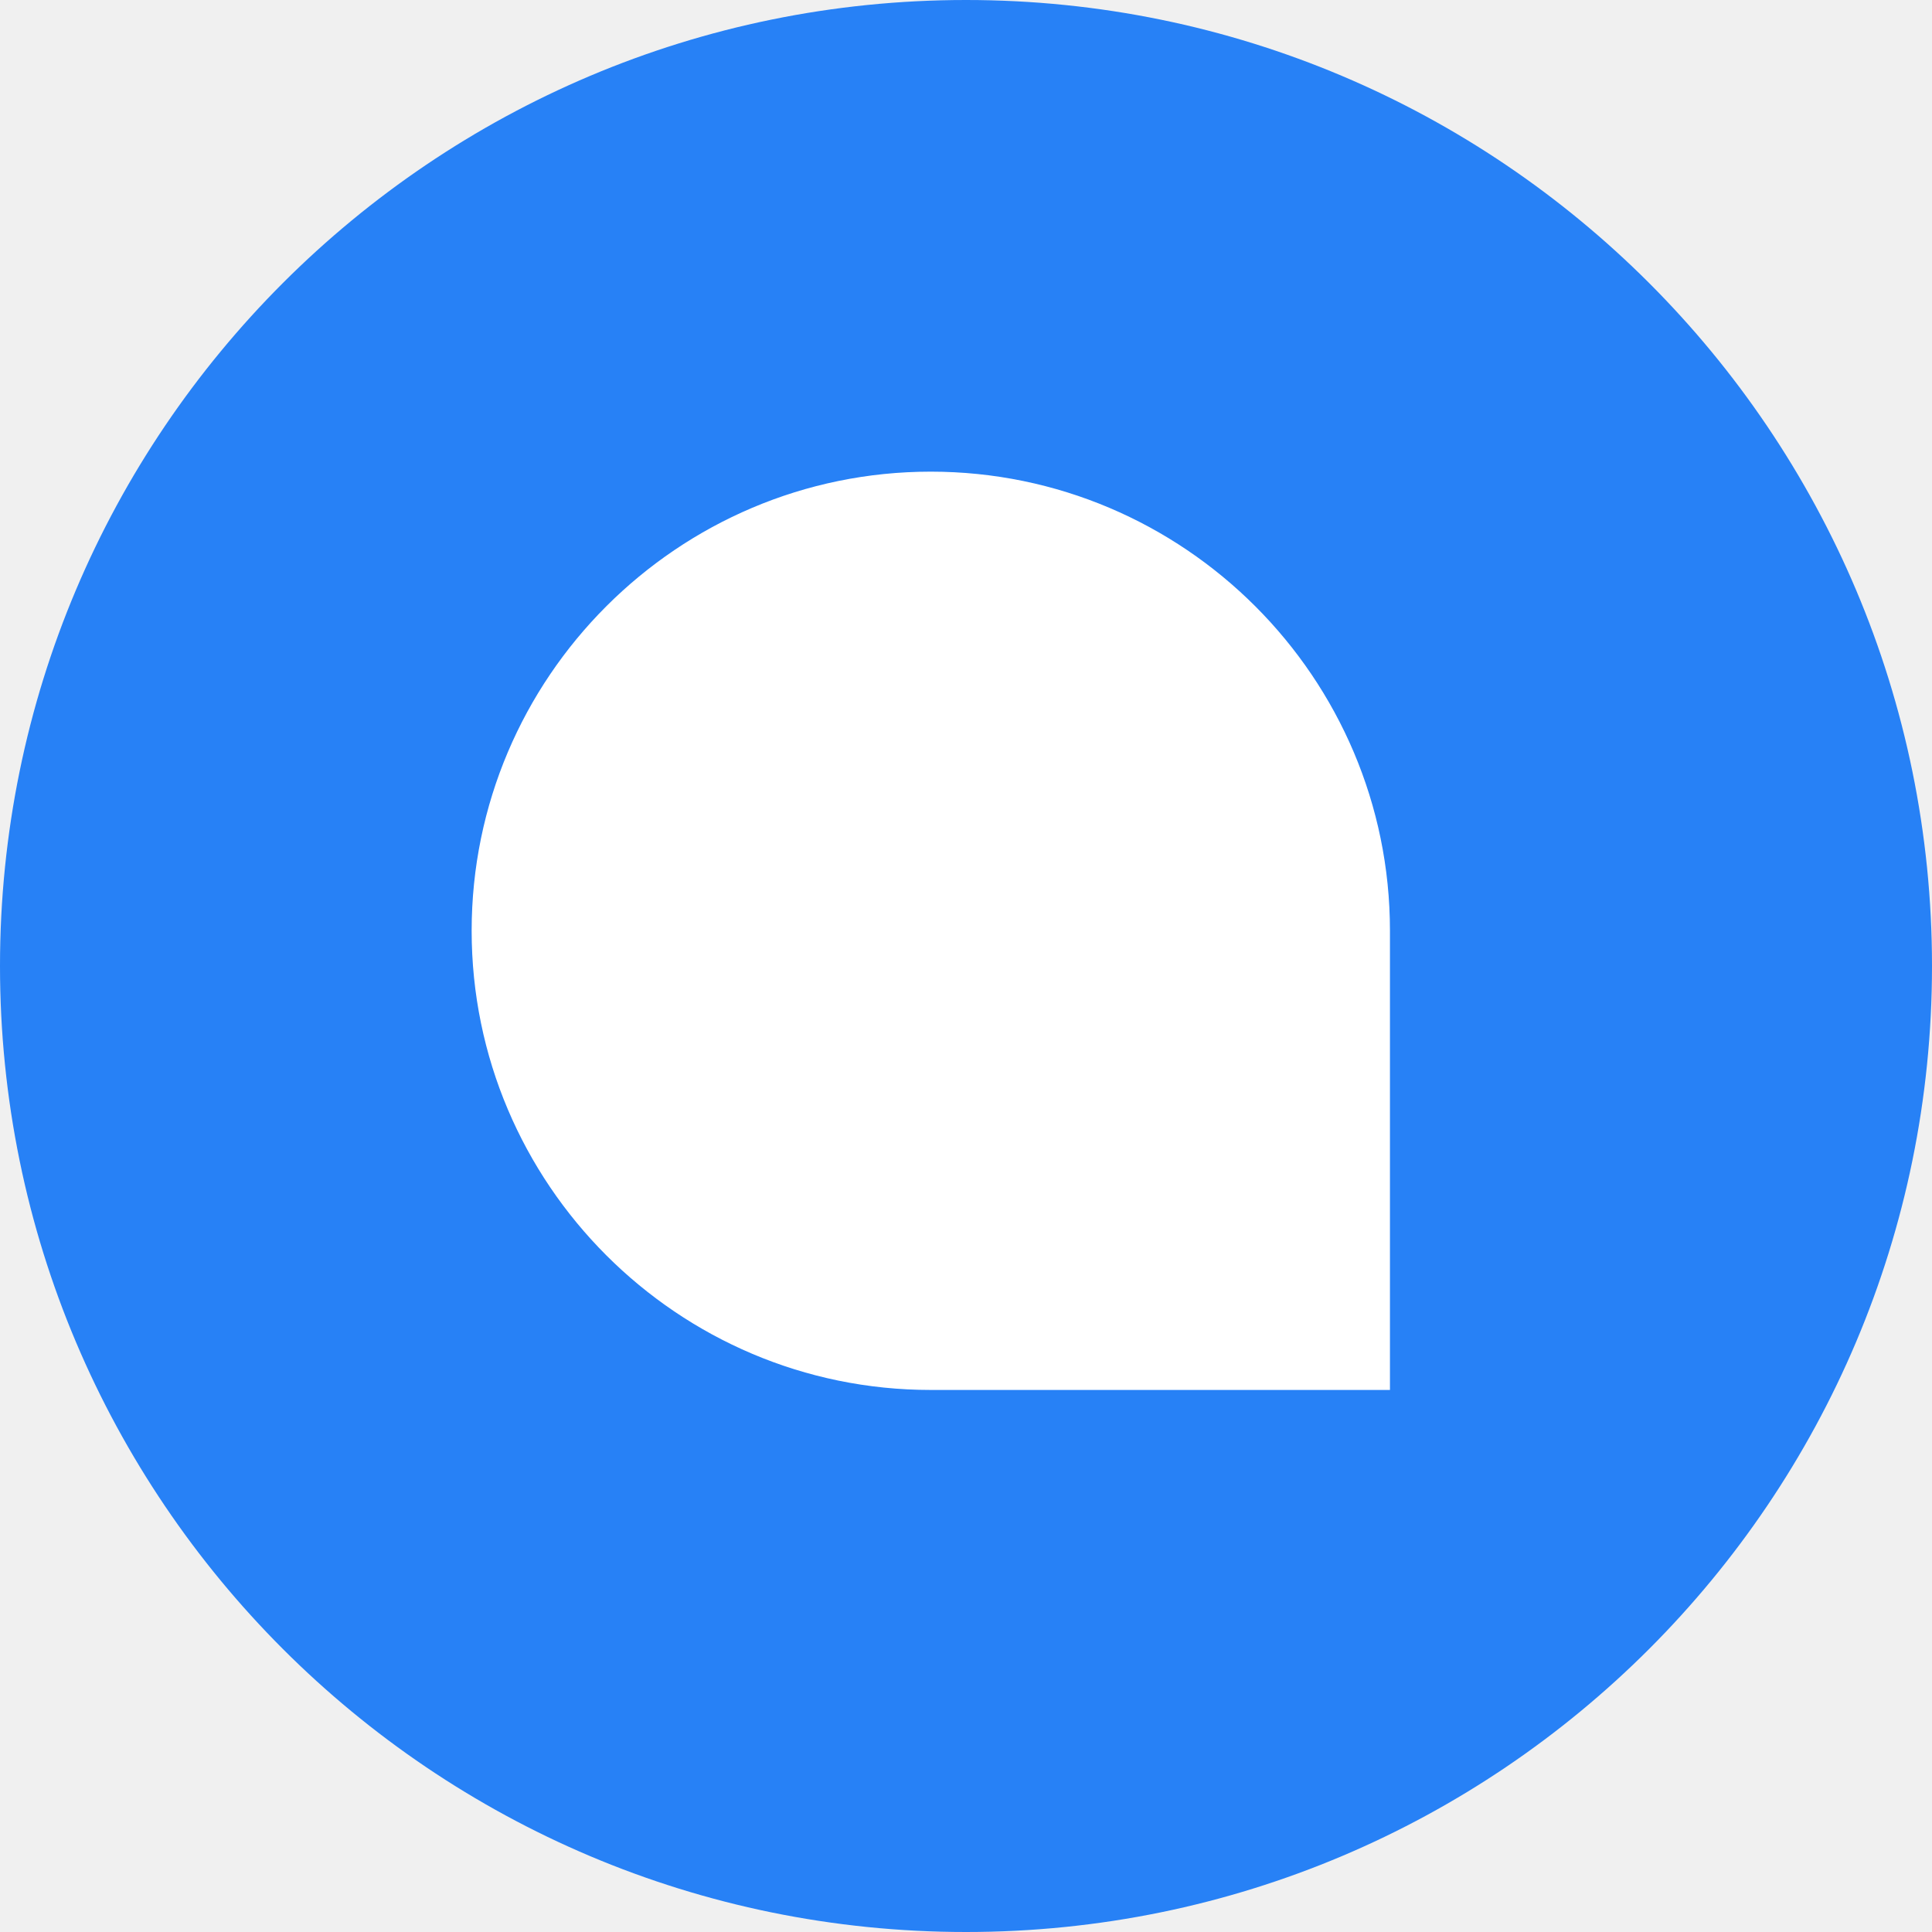
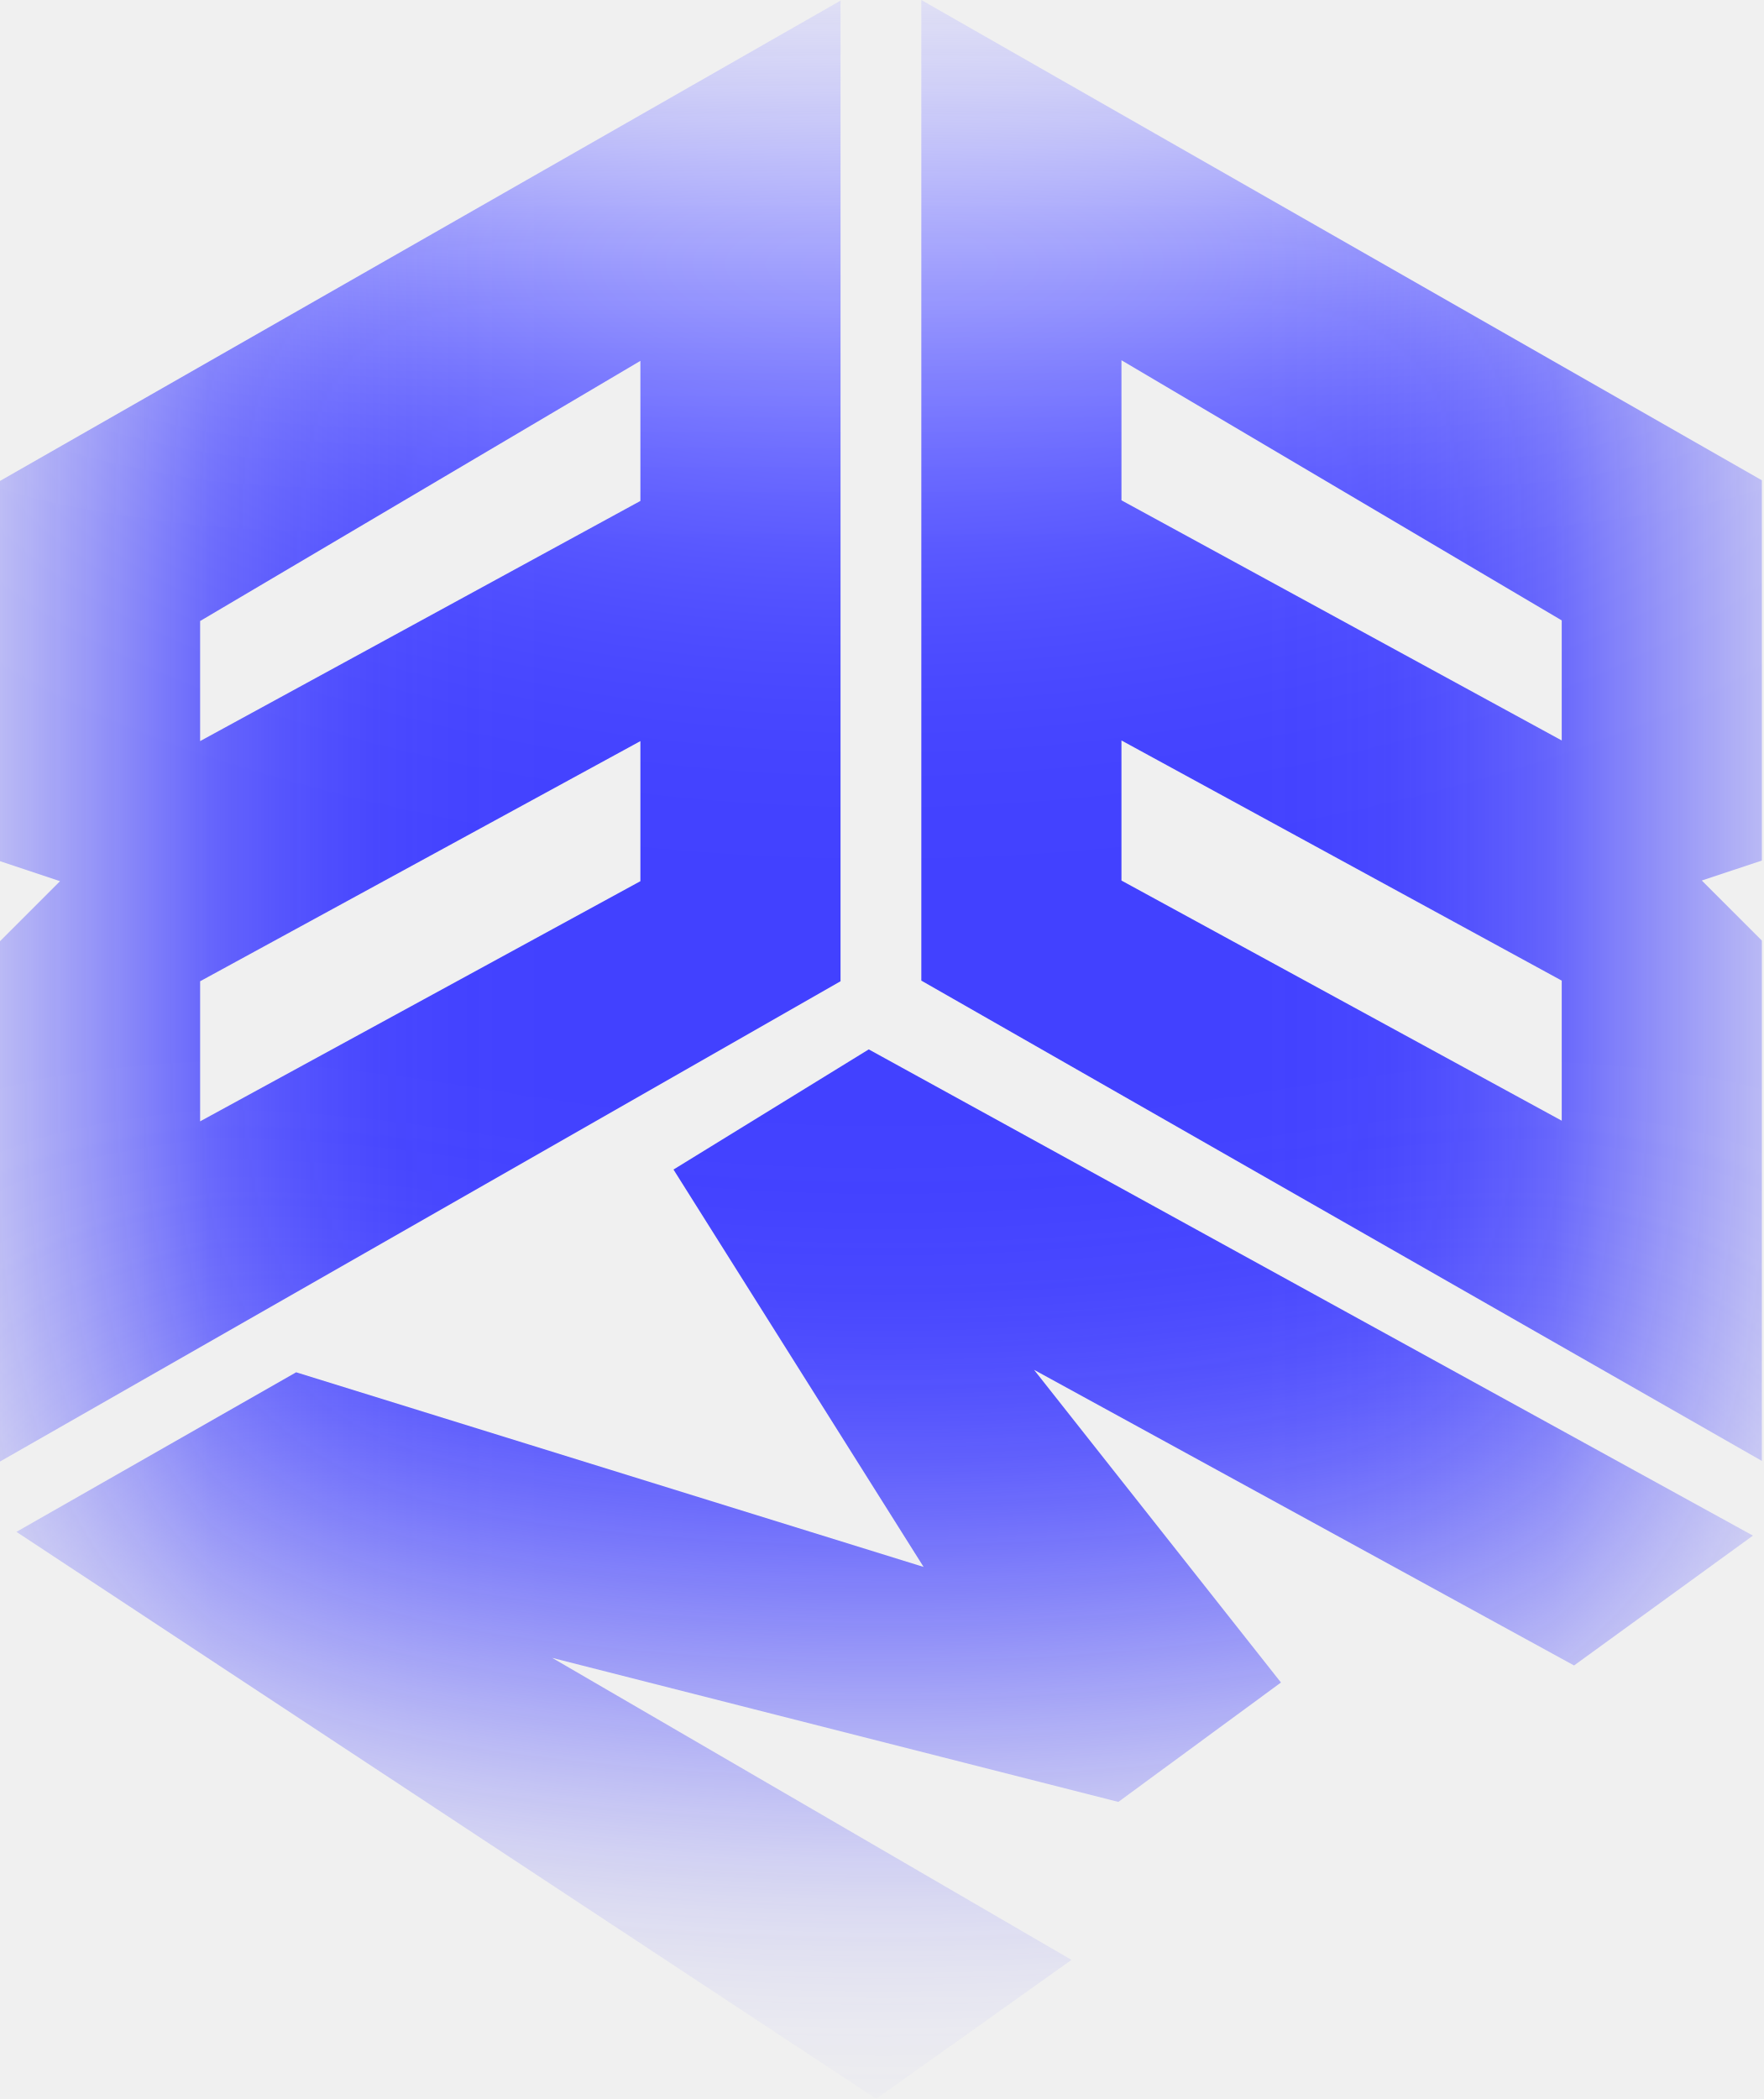
- <svg xmlns="http://www.w3.org/2000/svg" width="16" height="16" viewBox="0 0 16 16" fill="none">
-   <g clip-path="url(#woot-logo-clip-2342424e23u32098)">
-     <path d="M8 16C12.418 16 16 12.418 16 8C16 3.582 12.418 0 8 0C3.582 0 0 3.582 0 8C0 12.418 3.582 16 8 16Z" fill="#2781F6" />
-     <path d="M11.417 11.417H7.708C5.664 11.417 4 9.753 4 7.708C4 5.664 5.664 4 7.708 4C9.753 4 11.417 5.664 11.417 7.708V11.417Z" fill="white" stroke="white" stroke-width="0.188" />
+ <svg xmlns="http://www.w3.org/2000/svg" width="578" height="688" viewBox="0 0 578 688" fill="none">
+   <mask id="mask0_583_34" style="mask-type:alpha" maskUnits="userSpaceOnUse" x="0" y="0" width="578" height="688">
+     <g clip-path="url(#clip0_583_34)">
+       <path d="M577.491 157.428L301.986 0V321.421L577.491 478.849V308.296L557.812 288.617L577.491 282.058V157.428ZM511.896 367.337L367.587 288.623V242.707L511.896 321.421V367.337ZM511.896 242.707L367.587 163.993V118.077L511.896 203.35V242.707Z" fill="white" />
+       <path d="M0 282.268L19.678 288.827L0 308.506V479.058L275.505 321.631V0.21L0 157.638V282.268ZM65.595 321.631L209.904 242.917V288.833L65.595 367.547V321.631ZM65.595 203.554L209.904 118.281V164.197L65.595 242.911V203.554Z" fill="white" />
+       <path d="M515.933 545.9C535.482 531.711 555.025 517.521 574.575 503.337C477.967 450.215 381.359 397.087 284.751 343.965C263.418 357.09 242.09 370.222 220.756 383.347C248.083 426.765 275.404 470.183 302.731 513.601C234.177 492.335 165.628 471.069 97.074 449.803C66.51 467.236 35.952 484.674 5.389 502.107C99.332 564.053 193.269 625.992 287.213 687.938C308.546 672.758 329.874 657.584 351.208 642.403C294.474 609.409 237.733 576.415 180.999 543.414C242.853 559.148 304.707 574.889 366.566 590.623C384.331 577.578 402.102 564.533 419.867 551.487C392.89 517.324 365.908 483.154 338.932 448.991L515.939 545.9H515.933Z" fill="white" />
+     </g>
+   </mask>
+   <g mask="url(#mask0_583_34)">
+     <g filter="url(#filter0_f_583_34)">
+       <path d="M982 28.5C982 314.86 671.957 547 289.5 547C-92.957 547 -403 314.86 -403 28.5C-403 -257.86 -92.957 -490 289.5 -490C671.957 -490 982 -257.86 982 28.5Z" fill="#4241FF" />
+       <path d="M690 -215C690 -31.642 510.466 117 289 117C67.534 117 -112 -31.642 -112 -215C-112 -398.359 67.534 -547 289 -547C510.466 -547 690 -398.359 690 -215Z" fill="#D2D2FF" />
+     </g>
  </g>
  <defs>
-     <clipPath id="woot-logo-clip-2342424e23u32098">
-       <rect width="16" height="16" fill="white" />
+     <filter id="filter0_f_583_34" x="-703" y="-847" width="1985" height="1694" filterUnits="userSpaceOnUse" color-interpolation-filters="sRGB">
+       <feFlood flood-opacity="0" result="BackgroundImageFix" />
+       <feBlend mode="normal" in="SourceGraphic" in2="BackgroundImageFix" result="shape" />
+       <feGaussianBlur stdDeviation="150" result="effect1_foregroundBlur_583_34" />
+     </filter>
+     <clipPath id="clip0_583_34">
+       <rect width="577.487" height="687.946" fill="white" />
    </clipPath>
  </defs>
</svg>
